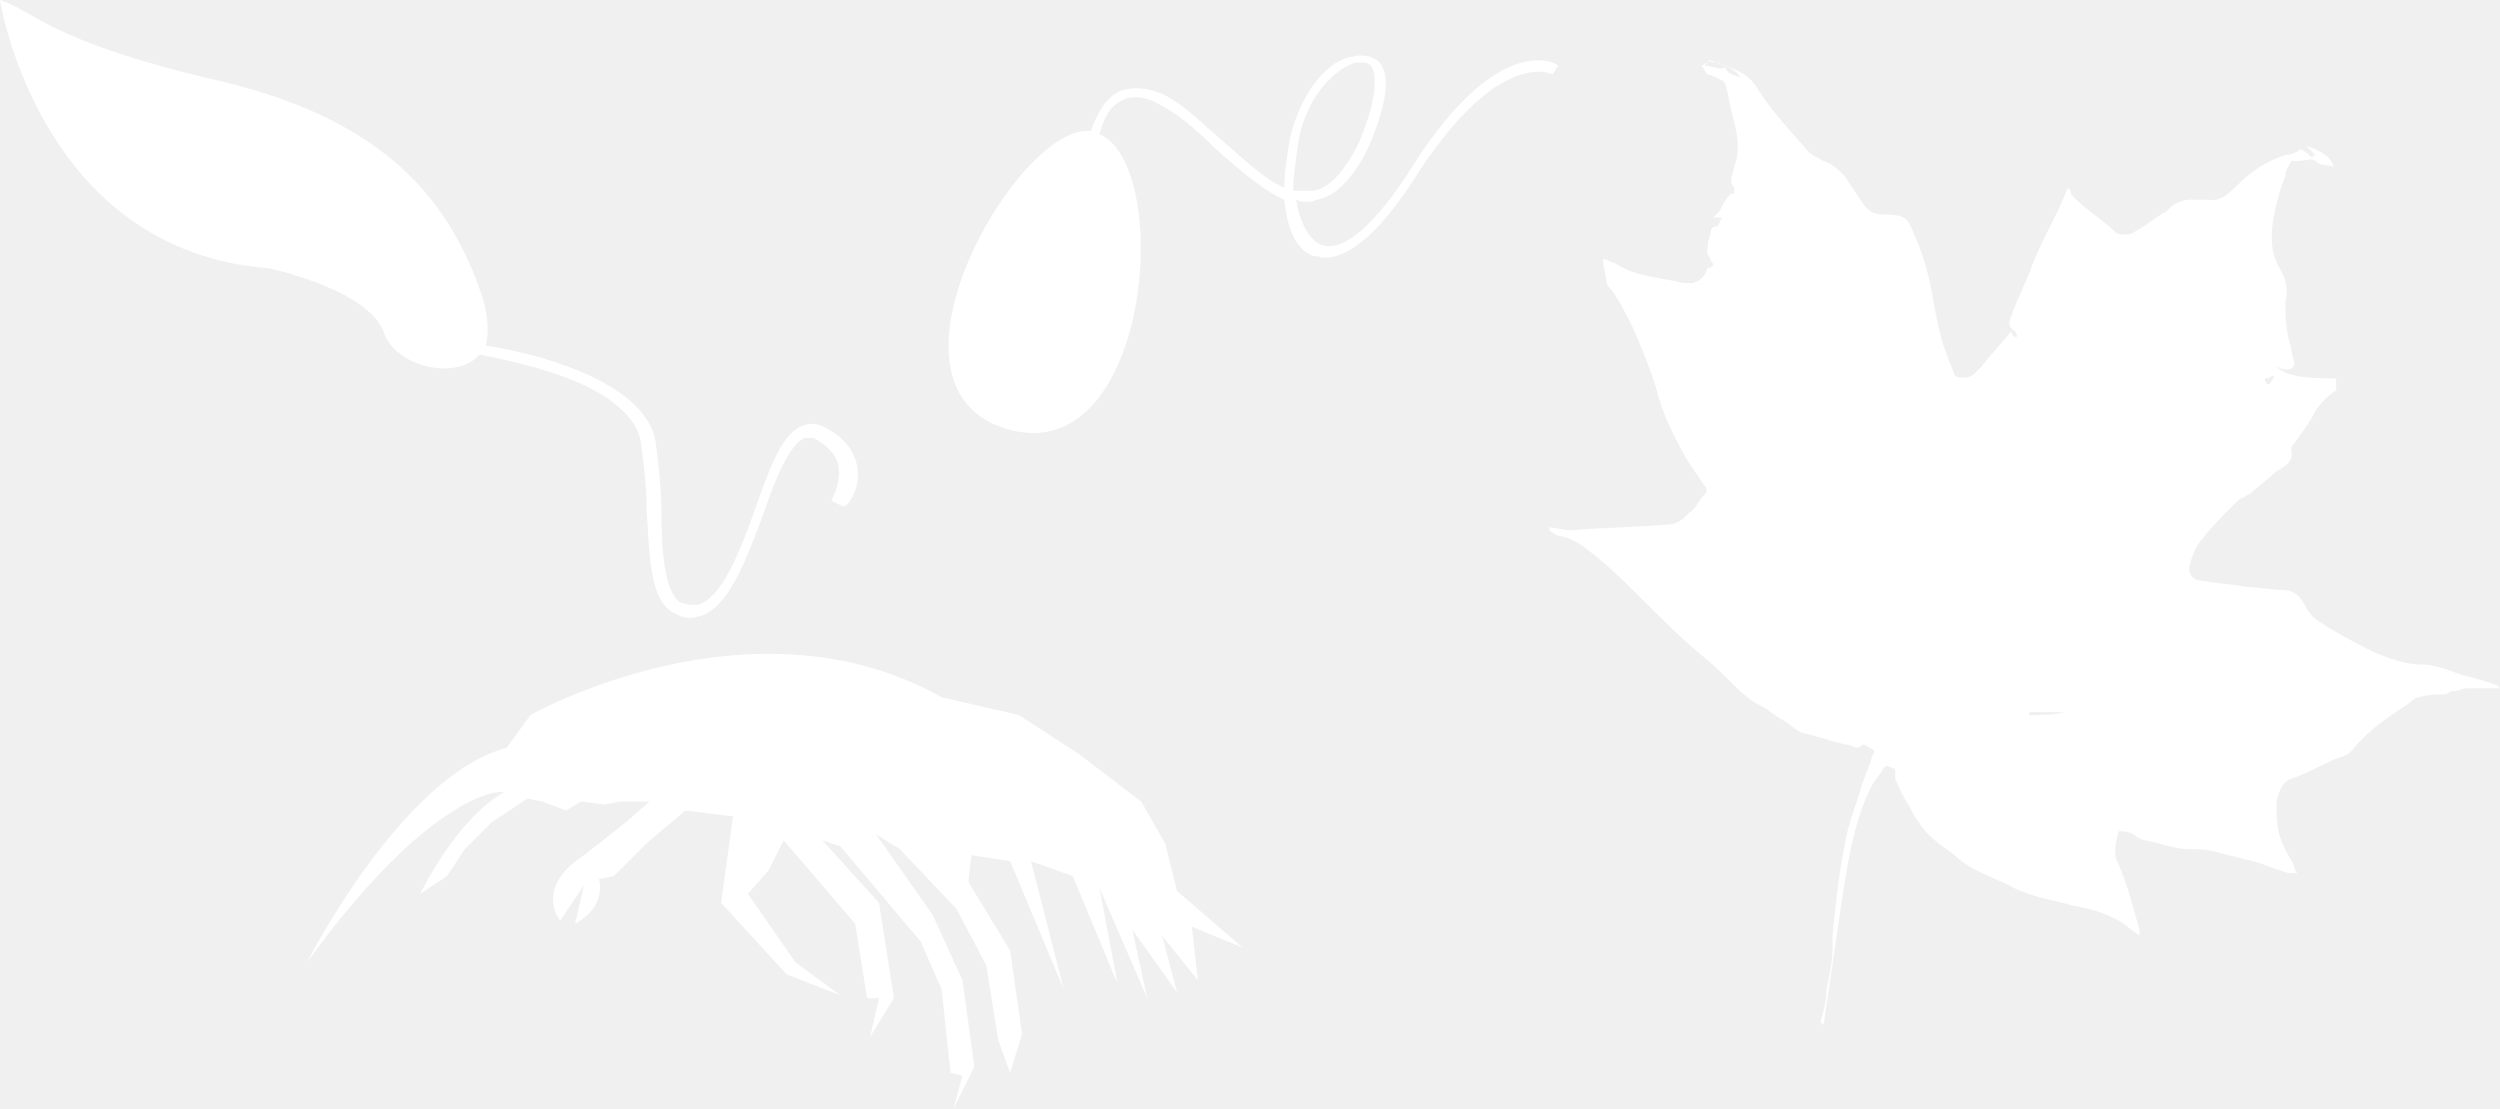
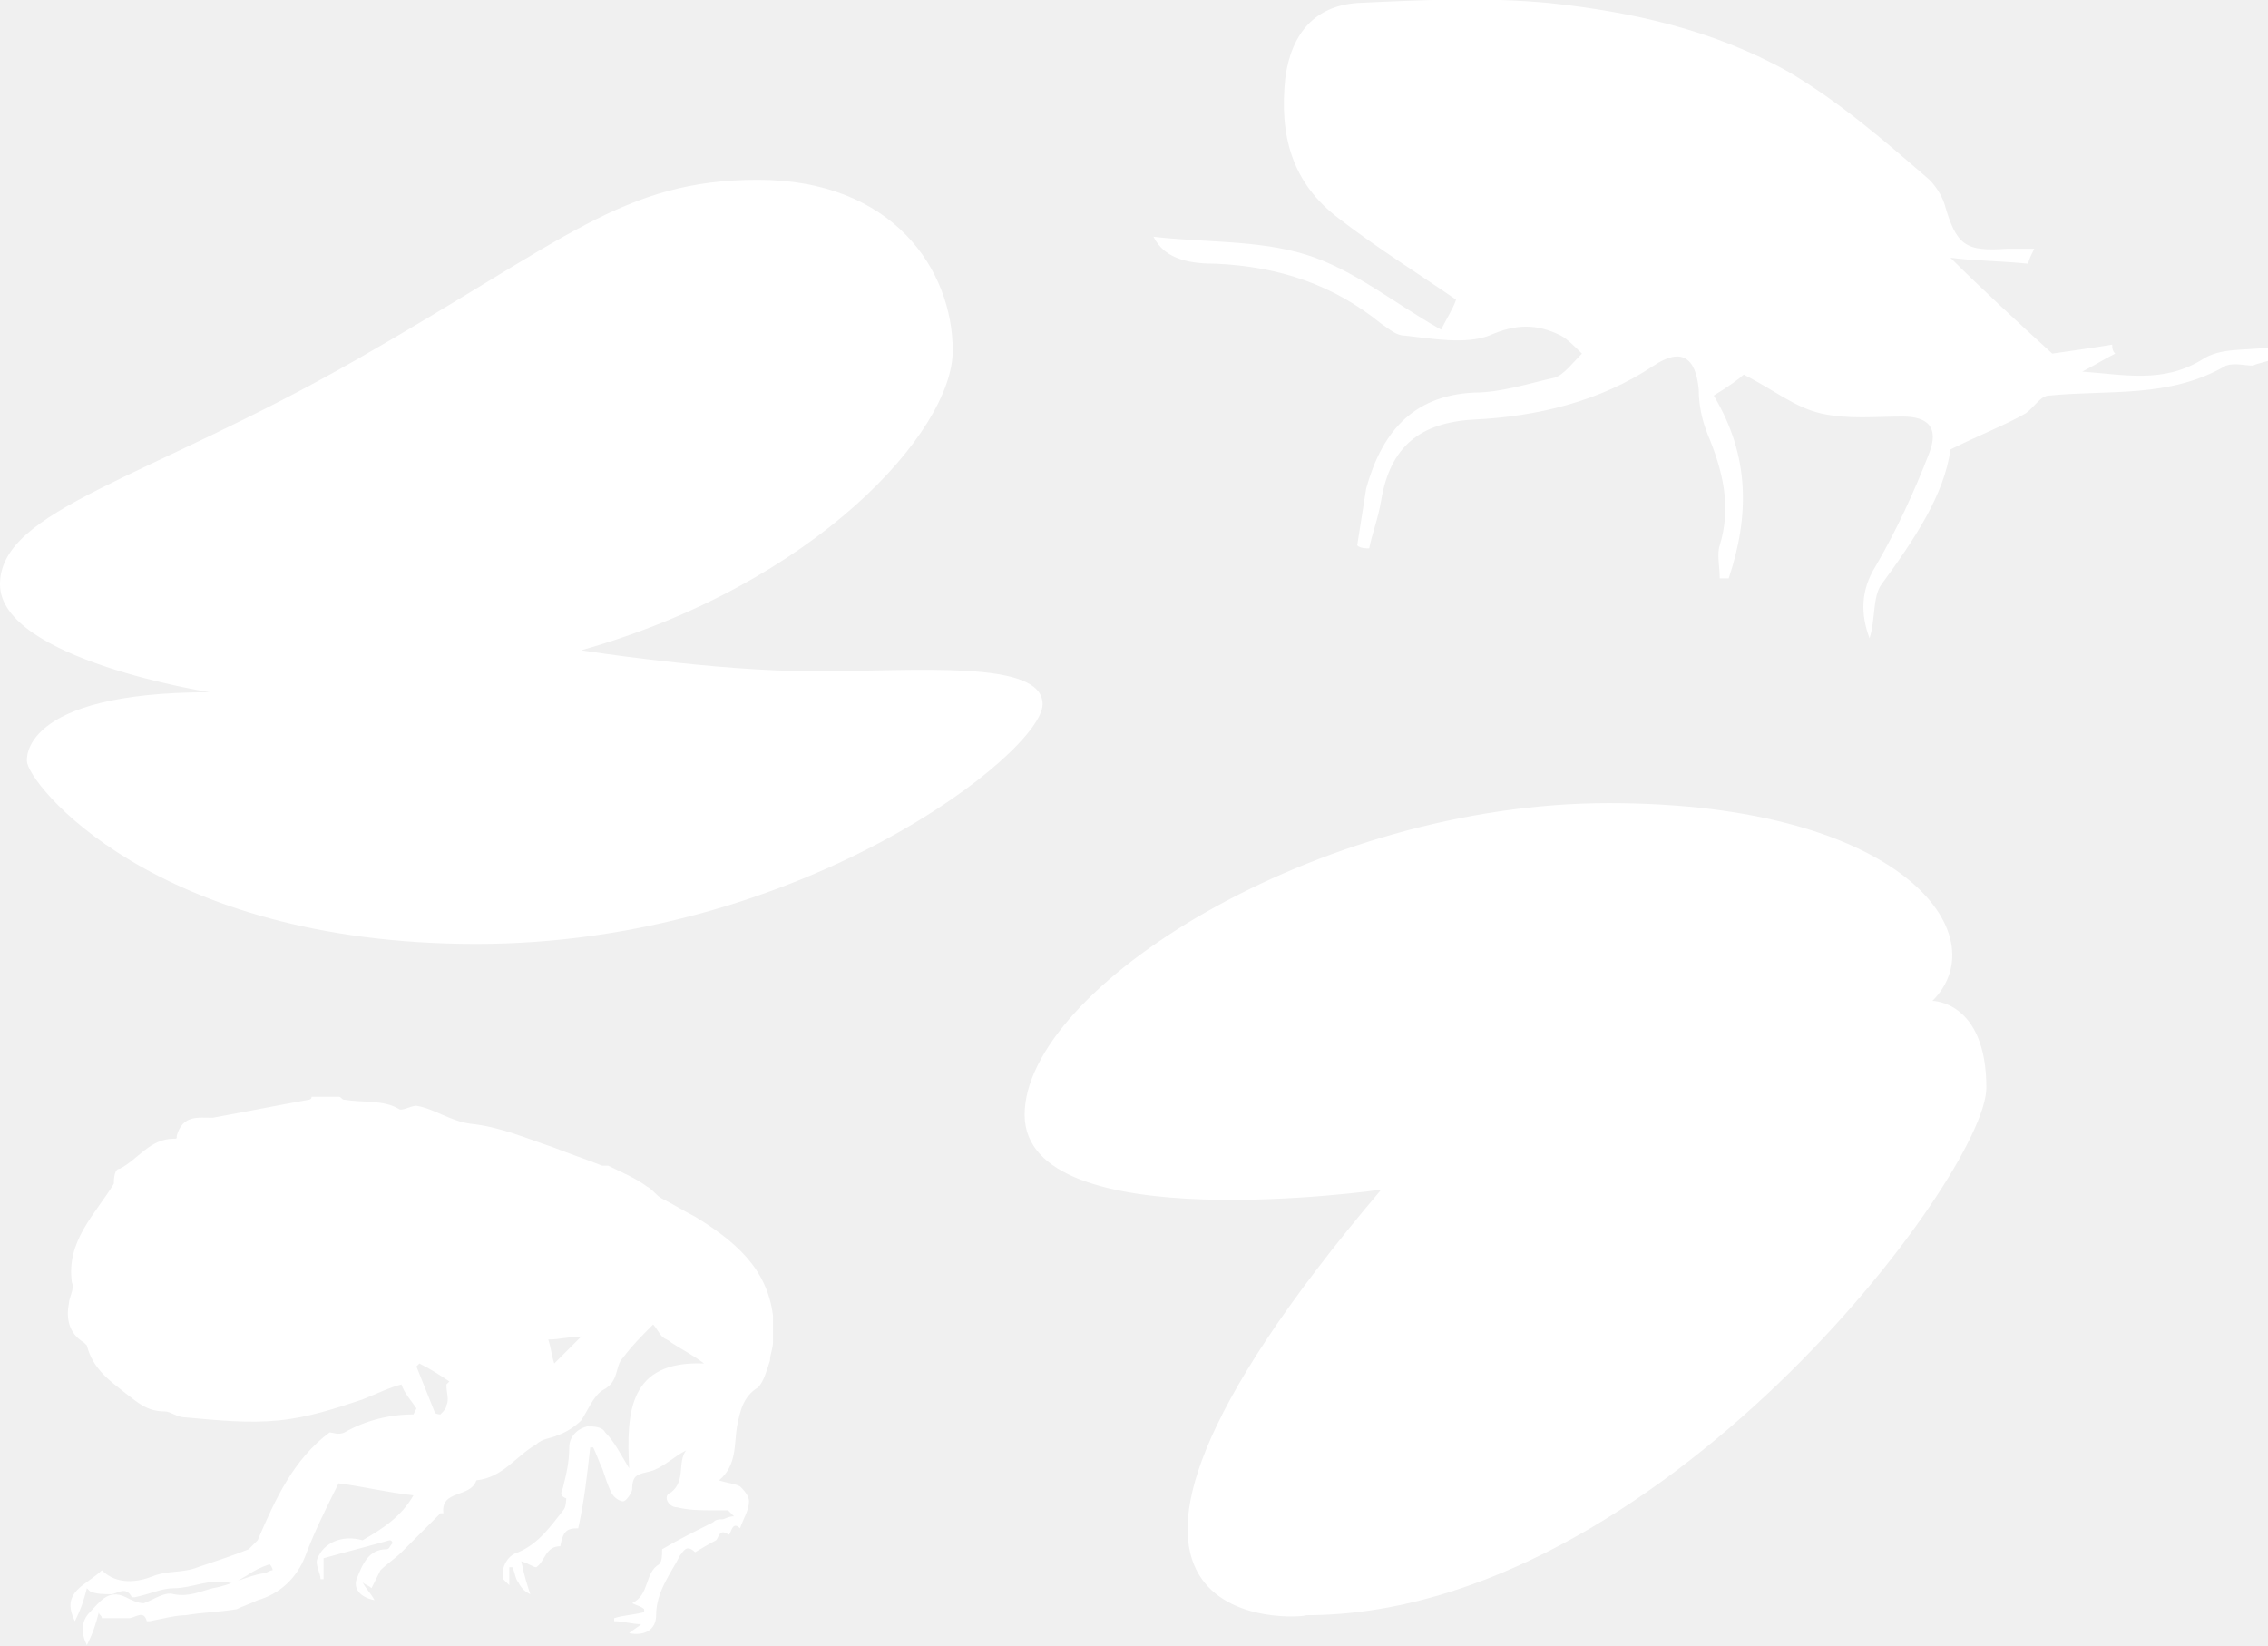
- <svg xmlns="http://www.w3.org/2000/svg" version="1.1" x="0px" y="0px" width="83.9px" height="37.2px" viewBox="0 0 83.9 37.2" enable-background="new 0 0 83.9 37.2" xml:space="preserve">
+ <svg xmlns="http://www.w3.org/2000/svg" version="1.1" x="0px" y="0px" width="75.7px" height="54.9px" viewBox="0 0 75.7 54.9" enable-background="new 0 0 75.7 54.9" xml:space="preserve">
  <defs>
</defs>
-   <path fill="#FFFFFF" d="M28.7,15.4c-0.2-0.5-0.5-0.8-1.1-1.1c-0.2-0.1-0.5-0.1-0.7,0c-0.7,0.3-1.1,1.5-1.6,2.9  c-0.5,1.4-1.1,2.9-1.9,3.1c-0.2,0-0.4,0-0.6-0.1c-0.5-0.4-0.6-1.7-0.6-3c0-0.8-0.1-1.6-0.2-2.4c-0.4-2.1-4.3-3-5.7-3.2  c0.1-0.4,0.1-0.9-0.1-1.6c-1.1-3.3-3.3-6-8.9-7.3S1.2,0.4,0,0c0,0,1.3,8.4,9,9c0,0,3.4,0.7,3.9,2.2c0.4,1.1,2.4,1.6,3.2,0.7  c0.5,0.1,1.5,0.3,2.4,0.6c1.3,0.4,2.8,1.2,3,2.3c0.1,0.7,0.2,1.5,0.2,2.3c0.1,1.5,0.1,2.9,0.8,3.4c0.3,0.2,0.6,0.3,0.9,0.2  c1-0.2,1.6-1.8,2.2-3.4c0.4-1.2,0.9-2.4,1.4-2.6c0.1,0,0.2,0,0.3,0c0.4,0.2,0.7,0.5,0.8,0.8c0.2,0.6-0.2,1.3-0.2,1.3l0.4,0.2  C28.5,17,29,16.2,28.7,15.4z" />
-   <path fill="#FFFFFF" d="M47.2,5.9C46,7.7,45,8.5,44.3,8.2c-0.4-0.2-0.7-0.8-0.8-1.5c0.2,0.1,0.5,0.1,0.7,0C44.8,6.6,45.4,6,45.9,5  c0.6-1.4,0.8-2.4,0.4-2.9c-0.2-0.2-0.5-0.3-0.9-0.2C44.6,2,43.7,3,43.3,4.6c-0.1,0.6-0.2,1.2-0.2,1.7c-0.7-0.3-1.4-1-2.1-1.6  c-0.7-0.6-1.3-1.2-1.9-1.5c-0.6-0.3-1.2-0.3-1.6-0.1c-0.5,0.3-0.7,0.8-0.9,1.3c-2.4-0.3-7.6,8.6-2.8,10c4.8,1.4,5.6-8.8,3.1-9.9  c0.1-0.4,0.3-0.9,0.7-1.1c0.3-0.2,0.8-0.2,1.3,0.1c0.6,0.3,1.2,0.8,1.9,1.5c0.8,0.7,1.6,1.4,2.3,1.7c0.1,1,0.4,1.7,1,1.9  c0,0,0.1,0,0.1,0c0.6,0.2,1.7-0.2,3.2-2.5c2.9-4.6,4.7-3.6,4.7-3.6l0.2-0.3C52.2,2.1,50.2,1,47.2,5.9z M43.6,4.6  c0.3-1.4,1.2-2.3,1.9-2.5c0.1,0,0.2,0,0.3,0c0.1,0,0.2,0.1,0.2,0.1c0.1,0.1,0.4,0.7-0.4,2.6c-0.5,1-1,1.5-1.5,1.6  c-0.2,0-0.4,0-0.7,0C43.4,5.9,43.5,5.3,43.6,4.6z" />
-   <path fill="#FFFFFF" d="M61.1,34.3c0.1-0.4,0.2-0.7,0.2-1.1c0.1-0.5,0.2-0.9,0.2-1.4c0-0.1,0-0.2,0-0.4c0.1-1,0.2-2,0.4-3  c0.1-0.7,0.4-1.4,0.6-2.1c0.1-0.3,0.2-0.5,0.3-0.8c0-0.1,0.1-0.2,0.1-0.3c-0.1-0.1-0.2-0.1-0.3-0.2c0,0-0.1,0-0.1,0  c-0.2,0.2-0.3,0-0.5,0c-0.5-0.1-1-0.3-1.5-0.4c-0.3-0.1-0.5-0.4-0.8-0.5c-0.1-0.1-0.3-0.2-0.4-0.3c-0.4-0.2-0.7-0.4-1-0.7  c-0.4-0.4-0.8-0.8-1.3-1.2c-0.6-0.5-1.2-1.1-1.8-1.7c-0.5-0.5-1-1-1.6-1.5c-0.4-0.3-0.7-0.6-1.2-0.7c-0.1,0-0.3-0.1-0.4-0.2  c0,0,0-0.1,0-0.1c0.2,0,0.5,0.1,0.7,0.1c1.1-0.1,2.2-0.1,3.3-0.2c0.3,0,0.5-0.2,0.7-0.4c0.2-0.1,0.3-0.4,0.5-0.6  c0.1-0.1,0.1-0.2,0-0.3c-0.2-0.3-0.4-0.6-0.6-0.9c-0.4-0.7-0.8-1.5-1-2.3c-0.2-0.7-0.5-1.4-0.8-2.1c-0.2-0.4-0.4-0.8-0.6-1.1  c-0.1-0.2-0.3-0.3-0.3-0.5c0-0.2-0.1-0.4-0.1-0.7c0,0,0.1,0,0.1,0c0.1,0.1,0.3,0.1,0.4,0.2c0.7,0.4,1.4,0.4,2.2,0.6  c0.1,0,0.2,0,0.3,0c0.3-0.1,0.4-0.2,0.5-0.5c0.1,0,0.2-0.1,0.2-0.1c0-0.1-0.1-0.1-0.1-0.2c0-0.1-0.1-0.1-0.1-0.2  c0-0.2,0-0.4,0.1-0.6c0-0.1,0-0.3,0.2-0.3c0.1,0,0.1-0.2,0.2-0.3c-0.1,0-0.2,0-0.3,0c0.1-0.1,0.2-0.2,0.2-0.2  c0.1-0.2,0.2-0.4,0.3-0.5c0,0,0.1-0.1,0.1-0.1c0,0,0.1,0,0.1,0c0-0.1,0-0.2,0-0.2c-0.1-0.1-0.1-0.2-0.1-0.3c0-0.1,0.1-0.3,0.1-0.4  c0-0.1,0.1-0.2,0.1-0.4c0.1-0.7-0.2-1.3-0.3-2c0-0.1-0.1-0.3-0.1-0.4c0,0-0.1-0.1-0.1-0.1c-0.2-0.1-0.4-0.2-0.5-0.2  c-0.1-0.1-0.1-0.2-0.2-0.3c0.1,0,0.1-0.1,0.2-0.1c0,0-0.1,0.1-0.1,0.1c0.2,0,0.4,0.1,0.6,0.1c0,0,0.1,0,0.1-0.1  c0,0.3,0.3,0.3,0.5,0.4c-0.1-0.2-0.3-0.3-0.5-0.4c-0.1,0-0.2-0.1-0.2-0.1c-0.1,0-0.3,0-0.4-0.1C58.3,2.3,58.7,2.5,59,3  c0.5,0.8,1.1,1.4,1.7,2.1c0.1,0.1,0.3,0.2,0.5,0.3c0.3,0.1,0.5,0.3,0.7,0.5c0.2,0.3,0.4,0.6,0.6,0.9c0.2,0.3,0.4,0.4,0.7,0.4  c0.8,0,0.8,0.1,1.1,0.8c0.3,0.7,0.5,1.5,0.6,2.2c0.1,0.5,0.2,1.1,0.4,1.6c0.1,0.3,0.2,0.5,0.3,0.8c0.1,0.1,0.4,0.1,0.6,0  c0.1-0.1,0.2-0.2,0.3-0.3c0.3-0.4,0.7-0.8,1-1.2c0,0.1,0,0.1,0.1,0.2c0,0,0,0,0.1,0c0-0.1-0.1-0.2-0.1-0.2c-0.2-0.1-0.2-0.3-0.1-0.5  c0.2-0.6,0.5-1.1,0.7-1.7c0.2-0.5,0.4-0.9,0.6-1.3c0.2-0.4,0.4-0.8,0.6-1.3c0.1,0.1,0.1,0.1,0.1,0.2C69.9,7,70.5,7.3,71,7.8  c0.1,0.1,0.5,0.1,0.6,0c0.4-0.2,0.7-0.5,1.1-0.7c0,0,0.1-0.1,0.1-0.1c0.2-0.2,0.5-0.3,0.7-0.3c0.2,0,0.3,0,0.5,0  c0.5,0.1,0.8-0.2,1.1-0.5c0.5-0.5,1-0.8,1.6-1c0.2,0,0.4-0.1,0.5-0.2c0.2,0.1,0.3,0.2,0.4,0.3c0,0,0-0.1,0.1-0.1  c-0.1-0.1-0.2-0.2-0.3-0.3c0.4,0.1,0.9,0.4,0.9,0.7c-0.2-0.1-0.4,0-0.6-0.2c-0.1-0.1-0.4,0-0.5,0c-0.1,0-0.2,0-0.3,0  c-0.1,0.2-0.2,0.3-0.2,0.5c-0.2,0.5-0.3,0.9-0.4,1.4c-0.1,0.6-0.1,1.2,0.2,1.7c0.2,0.3,0.3,0.7,0.2,1.1c0,0.5,0,1,0.2,1.6  c0,0.2,0.1,0.4,0.1,0.5c0,0.1-0.1,0.2-0.2,0.2c-0.1,0-0.2,0-0.4-0.1c0.3,0.3,0.8,0.4,2,0.4c0,0,0,0.1,0,0.1c0,0.1,0,0.2,0,0.3  c-0.3,0.2-0.5,0.4-0.7,0.7c-0.2,0.4-0.5,0.8-0.8,1.2c0,0,0,0.1,0,0.1c0.1,0.5-0.4,0.6-0.6,0.8c-0.2,0.2-0.5,0.4-0.7,0.6  c-0.1,0.1-0.2,0.1-0.3,0.2c-0.1,0-0.2,0.1-0.3,0.2c-0.4,0.4-0.8,0.8-1.1,1.2c-0.2,0.2-0.3,0.5-0.4,0.8c-0.1,0.4,0.1,0.6,0.5,0.6  c0.5,0.1,0.9,0.1,1.4,0.2c0.4,0,0.8,0.1,1.2,0.1c0.4,0,0.6,0.2,0.8,0.6c0.1,0.2,0.3,0.4,0.5,0.5c0.6,0.4,1.2,0.7,1.8,1  c0.5,0.2,1,0.4,1.6,0.4c0.3,0,0.6,0.1,0.9,0.2c0.5,0.2,1.1,0.3,1.6,0.5c0,0,0,0,0.1,0.1c-0.4,0-0.8,0-1.1,0l0,0  c-0.2,0-0.3,0.1-0.5,0.1c-0.1,0-0.2,0.1-0.2,0.1c-0.3,0-0.6,0-0.9,0.1c-0.2,0-0.3,0.2-0.5,0.3c-0.6,0.4-1.2,0.8-1.7,1.4  c-0.2,0.3-0.5,0.3-0.7,0.4c-0.4,0.2-0.8,0.4-1.3,0.6c-0.4,0.1-0.5,0.4-0.6,0.8c0,0.5,0,1,0.2,1.4c0.1,0.3,0.3,0.5,0.4,0.8  c0,0,0,0.1,0.1,0.2c-0.1,0-0.2,0-0.3,0c-0.4-0.1-0.8-0.3-1.2-0.4c-0.4-0.1-0.8-0.2-1.2-0.3c-0.3-0.1-0.6-0.1-0.9-0.1  c-0.5,0-1-0.2-1.5-0.3c-0.1,0-0.3-0.1-0.4-0.2c-0.2-0.1-0.3-0.1-0.5-0.1c-0.1,0.4-0.2,0.8,0,1.1c0.3,0.7,0.5,1.5,0.7,2.2  c0,0.1,0,0.1,0,0.2c-0.1-0.1-0.3-0.2-0.4-0.3c-0.5-0.4-1.2-0.6-1.8-0.7c-0.7-0.2-1.5-0.3-2.2-0.7c-0.6-0.3-1.3-0.5-1.8-1  c-0.4-0.3-0.9-0.6-1.2-1.1c-0.1-0.1-0.2-0.3-0.3-0.5c-0.2-0.3-0.4-0.7-0.5-1c0,0,0-0.1,0-0.2c0,0,0-0.1,0-0.1c-0.1,0-0.3-0.2-0.4,0  c-0.1,0.2-0.3,0.4-0.4,0.6c-0.6,1.2-0.8,2.6-1,3.9c-0.2,1.4-0.4,2.7-0.6,4.1C61.2,34.4,61.2,34.4,61.1,34.3z M69.3,23.9  C69.2,23.9,69.2,23.9,69.3,23.9c-0.4,0-0.8,0-1.2,0c0,0,0,0.1,0,0.1C68.5,24,68.9,24,69.3,23.9z M76,12.7  C75.9,12.7,75.9,12.7,76,12.7c0,0.1,0.1,0.2,0.1,0.2c0.1,0,0.1-0.1,0.2-0.2c0,0,0,0,0-0.1C76.1,12.7,76.1,12.7,76,12.7z" />
-   <path fill="#FFFFFF" d="M10.3,32.3c0,0,3.2-6.3,6.7-7.2l0.8-1.1c0,0,7.4-4.2,13.8-0.6l2.6,0.6l2,1.3l2.1,1.6l0.8,1.4l0.4,1.6  l2.2,1.9L40,31.1l0.2,1.8L39,31.4l0.5,1.9L38,31.2l0.5,2.3l-1.6-3.7l0.6,3.2L36,29.4l-1.4-0.5l1.1,4.3l-1.8-4.3l-1.3-0.2l-0.1,0.9  l1.4,2.3l0.4,2.8L33.9,36l-0.4-1.1l-0.4-2.5l-1-1.9l-1.9-2l-0.8-0.5l1.9,2.7l1,2.2l0.4,2.9L32,37.2l0.3-1.1L31.9,36l-0.3-2.8  l-0.7-1.6l-2.7-3.2l-0.6-0.2l1.9,2.1l0.5,3.2l-0.8,1.3l0.3-1.3l-0.4,0l-0.4-2.5l-2.4-2.8l-0.5,1l-0.7,0.8l1.6,2.3l1.5,1.1l-1.8-0.7  l-2.2-2.4l0.4-2.9l-1.6-0.2l-1.3,1.1l-1.1,1.1l-0.5,0.1c0,0,0.3,0.9-0.8,1.5l0.3-1.3l-0.8,1.2c0,0-0.9-1.1,0.8-2.2l1.4-1.1l0.8-0.7  l-1,0L20.3,27l-0.8-0.1L19,27.2l-0.8-0.3l-0.5-0.1l-1.2,0.8l-0.9,0.9L15,29.4l-0.9,0.6c0,0,1.2-2.5,2.8-3.4  C16.9,26.5,14.5,26.5,10.3,32.3z" />
+   <path fill="#FFFFFF" d="M46.1,39.7c0,0-11.9,1.7-11.9-2.5s9.7-10.4,19.5-10.4s13,4.4,10.8,6.6c0,0,1.8,0,1.8,2.9  c0,2.9-11,17.6-22.7,17.6C43.6,54,33.2,54.9,46.1,39.7z" />
+   <path fill="#FFFFFF" d="M25.8,43.9c0,0.3,0,0.6,0,0.9c0,0.2-0.1,0.4-0.1,0.6c-0.1,0.3-0.2,0.7-0.4,0.9c-0.5,0.3-0.6,0.8-0.7,1.3  c-0.1,0.6,0,1.3-0.6,1.8c0.3,0.1,0.5,0.1,0.7,0.2c0.1,0.1,0.3,0.3,0.3,0.5c0,0.3-0.2,0.6-0.3,0.9c-0.3-0.3-0.3,0.3-0.4,0.2  c-0.3-0.2-0.3,0.1-0.4,0.2c-0.2,0.1-0.7,0.4-0.7,0.4c-0.3-0.3-0.4,0-0.5,0.1c-0.3,0.6-0.8,1.2-0.8,2c0,0.5-0.4,0.7-0.9,0.6  c0.1-0.1,0.3-0.2,0.4-0.3c-0.3,0-0.6-0.1-0.9-0.1c0,0,0-0.1,0-0.1c0.3-0.1,0.6-0.1,1-0.2c0,0,0-0.1,0-0.1c-0.1-0.1-0.2-0.1-0.4-0.2  c0.6-0.3,0.4-1,0.9-1.3c0.1-0.1,0.1-0.3,0.1-0.5c0.5-0.3,1.1-0.6,1.7-0.9c0.1-0.1,0.2-0.1,0.3-0.1c0.1,0,0.2-0.1,0.4-0.1  c-0.1-0.1-0.1-0.1-0.2-0.2c-0.2,0-0.3,0-0.5,0c-0.4,0-0.8,0-1.2-0.1c-0.3,0-0.5-0.4-0.2-0.5c0.5-0.4,0.2-1,0.5-1.4  c-0.4,0.2-0.8,0.6-1.2,0.7c-0.4,0.1-0.6,0.1-0.6,0.6c0,0.1-0.2,0.4-0.3,0.4c-0.1,0-0.3-0.1-0.4-0.3c-0.1-0.2-0.2-0.5-0.3-0.8  c-0.1-0.2-0.2-0.5-0.3-0.7c0,0-0.1,0-0.1,0c-0.1,0.9-0.2,1.8-0.4,2.7c-0.4,0-0.5,0.1-0.6,0.6c-0.5,0-0.5,0.5-0.8,0.7  c-0.1,0-0.2-0.1-0.5-0.2c0.1,0.5,0.2,0.8,0.3,1.1c-0.2-0.1-0.3-0.2-0.4-0.4c-0.1-0.1-0.1-0.3-0.2-0.5c0,0-0.1,0-0.1,0  c0,0.2,0,0.4,0,0.6c-0.1-0.1-0.1-0.1-0.2-0.2c-0.1-0.3,0.1-0.8,0.5-0.9c0.7-0.3,1.1-0.9,1.5-1.4c0.1-0.1,0.1-0.4,0.1-0.4  c-0.3-0.1-0.1-0.3-0.1-0.4c0.1-0.4,0.2-0.8,0.2-1.3c0-0.3,0.2-0.6,0.6-0.7c0.2,0,0.5,0,0.6,0.2c0.3,0.3,0.5,0.7,0.8,1.2  c-0.1-1.9,0-3.6,2.5-3.5c-0.4-0.3-0.8-0.5-1.1-0.7c-0.1-0.1-0.2-0.1-0.3-0.2c-0.1-0.1-0.2-0.3-0.3-0.4c-0.4,0.4-0.7,0.7-1,1.1  c-0.3,0.3-0.1,0.8-0.7,1.1c-0.3,0.2-0.5,0.7-0.7,1c-0.2,0.2-0.5,0.4-0.8,0.5c-0.2,0.1-0.5,0.1-0.7,0.3c-0.7,0.4-1.1,1.1-2,1.2  c-0.2,0.6-1.2,0.3-1.1,1.1c0,0-0.1,0-0.1,0c-0.2,0.2-0.5,0.5-0.7,0.7c-0.2,0.2-0.4,0.4-0.6,0.6c-0.2,0.2-0.5,0.4-0.7,0.6  c-0.1,0.2-0.2,0.4-0.3,0.6c-0.1-0.1-0.2-0.1-0.3-0.2c0.1,0.2,0.3,0.4,0.4,0.6c-0.5-0.1-0.7-0.4-0.6-0.7c0.2-0.5,0.4-1,1-1  c0.1,0,0.1-0.1,0.2-0.2c0,0,0-0.1-0.1-0.1c-0.7,0.2-1.5,0.4-2.2,0.6c0,0.2,0,0.4,0,0.7c0,0-0.1,0-0.1,0c0-0.2-0.2-0.5-0.1-0.7  c0.2-0.5,0.8-0.8,1.5-0.6c0.7-0.4,1.3-0.8,1.7-1.5c-0.9-0.1-1.7-0.3-2.5-0.4c-0.4,0.8-0.8,1.6-1.1,2.4c-0.3,0.8-0.9,1.3-1.6,1.5  c-0.2,0.1-0.5,0.2-0.7,0.3c-0.6,0.1-1.1,0.1-1.7,0.2C5.9,53.9,5.5,54,5,54.1c0,0-0.1,0-0.1,0C4.8,53.7,4.5,54,4.3,54  c-0.3,0-0.6,0-0.9,0c0-0.1-0.1-0.1-0.1-0.2c-0.1,0.4-0.2,0.7-0.4,1.1c-0.2-0.4-0.2-0.8,0.1-1.1c0.3-0.3,0.6-0.8,1.2-0.5  c0.2,0.1,0.4,0.2,0.6,0.2c0.3-0.1,0.7-0.4,1-0.3c0.5,0.1,0.9-0.1,1.3-0.2c0.6-0.1,1.1-0.4,1.7-0.5c0.1,0,0.2-0.1,0.3-0.1  C9.1,52.3,9,52.2,9,52.2c-0.3,0.1-0.5,0.2-0.8,0.4c-0.2,0.1-0.4,0.3-0.6,0.2C6.9,52.7,6.4,53,5.8,53c-0.4,0-0.8,0.2-1.3,0.3  c0,0-0.1,0-0.1,0c-0.2-0.4-0.5-0.1-0.7-0.1c-0.2,0-0.5,0-0.7-0.1c0,0-0.1-0.1-0.1-0.1c-0.1,0.4-0.2,0.7-0.4,1.1  c-0.5-1,0.4-1.2,0.9-1.7c0.5,0.5,1.2,0.4,1.7,0.2c0.5-0.2,1-0.1,1.5-0.3c0.6-0.2,1.2-0.4,1.7-0.6c0.1-0.1,0.2-0.2,0.3-0.3  c0.6-1.4,1.2-2.7,2.4-3.6c0.1,0,0.3,0.1,0.5,0c0.7-0.4,1.5-0.6,2.3-0.6c0,0,0.1-0.2,0.1-0.2c-0.2-0.3-0.4-0.5-0.5-0.8  c-0.4,0.1-0.8,0.3-1.3,0.5c-0.9,0.3-1.8,0.6-2.8,0.7c-1,0.1-2,0-3.1-0.1c-0.3,0-0.5-0.2-0.7-0.2c-0.6,0-0.9-0.3-1.3-0.6  c-0.5-0.4-1.1-0.8-1.3-1.6c0,0-0.1-0.1-0.1-0.1c-0.5-0.3-0.6-0.8-0.5-1.3c0-0.2,0.2-0.5,0.1-0.7c-0.2-1.4,0.8-2.3,1.4-3.3  C3.8,39.1,3.9,39,4,39c0.6-0.3,1-1,1.8-1c0.1,0,0.1,0,0.1-0.1c0.2-0.7,0.7-0.6,1.2-0.6c1.1-0.2,2.1-0.4,3.2-0.6c0,0,0.1,0,0.1-0.1  c0.3,0,0.6,0,0.9,0c0.1,0,0.1,0.1,0.2,0.1c0.6,0.1,1.3,0,1.8,0.3c0.1,0.1,0.4-0.1,0.6-0.1c0.6,0.1,1.1,0.5,1.8,0.6  c1,0.1,1.9,0.5,2.8,0.8c0.5,0.2,1.1,0.4,1.6,0.6c0.1,0,0.1,0,0.2,0c0.4,0.2,0.9,0.4,1.3,0.7c0.2,0.1,0.3,0.3,0.5,0.4  c0.4,0.2,0.7,0.4,1.1,0.6C24.5,41.4,25.6,42.3,25.8,43.9z M14.9,46.2c0,0,0.1-0.1,0.1-0.1c-0.3-0.2-0.6-0.4-1-0.6  c0,0-0.1,0.1-0.1,0.1c0.2,0.5,0.4,1,0.6,1.5c0,0.1,0.2,0.1,0.2,0.1c0.1-0.1,0.2-0.2,0.2-0.3C15,46.7,14.9,46.5,14.9,46.2z   M19.4,44.6c-0.4,0-0.7,0.1-1.1,0.1c0.1,0.3,0.1,0.5,0.2,0.8C18.8,45.2,19.1,44.9,19.4,44.6z" />
+   <path fill="#FFFFFF" d="M7,23.1c0,0-7-1.1-7-3.6S4.9,16,11.9,12s8.9-6,13.4-6s6.5,3,6.5,5.7s-4.6,7.8-12.4,10c0,0,4.4,0.7,7.8,0.7  s7.6-0.4,7.6,1.1c0,1.6-8.1,8-18.9,8s-15-5.4-15-6.1C0.9,25.4,0.6,23.1,7,23.1z" />
+   <path fill="#FFFFFF" d="M67.7,8.8c-1-0.1-1.9-0.1-2.6-0.2c1,1,2.3,2.2,3.4,3.2c0.7-0.1,1.4-0.2,2-0.3c0,0.1,0,0.2,0.1,0.3  c-0.4,0.2-0.7,0.4-1.1,0.6c1.4,0.1,2.7,0.4,4-0.4c0.6-0.4,1.4-0.3,2.2-0.4c0,0.1,0.1,0.3,0.1,0.4c-0.2,0.1-0.4,0.1-0.6,0.2  c-0.3,0-0.6-0.1-0.9,0c-1.9,1.1-3.9,0.8-5.9,1c-0.3,0-0.5,0.4-0.8,0.6c-0.7,0.4-1.5,0.7-2.5,1.2c-0.2,1.5-1.2,3-2.3,4.5  c-0.3,0.4-0.2,1.2-0.4,1.8c-0.3-0.8-0.3-1.6,0.2-2.4c0.7-1.2,1.3-2.5,1.8-3.8c0.3-0.8,0-1.2-0.9-1.2c-0.9,0-1.8,0.1-2.7-0.1  c-0.9-0.2-1.6-0.8-2.6-1.3c-0.1,0.1-0.5,0.4-1,0.7c1.2,2,1.2,4,0.5,6.1c-0.1,0-0.2,0-0.3,0c0-0.4-0.1-0.8,0-1.1  c0.4-1.3,0.1-2.5-0.4-3.7c-0.2-0.5-0.3-1-0.3-1.5c-0.1-1.1-0.6-1.4-1.5-0.8c-1.8,1.2-3.9,1.7-6,1.8c-1.8,0.1-2.8,0.9-3.1,2.7  c-0.1,0.6-0.3,1.1-0.4,1.6c-0.1,0-0.3,0-0.4-0.1c0.1-0.6,0.2-1.3,0.3-1.9c0.5-1.8,1.5-3.1,3.6-3.2c0.9,0,1.8-0.3,2.7-0.5  c0.3-0.1,0.6-0.5,0.9-0.8c-0.2-0.2-0.5-0.5-0.7-0.6c-0.8-0.4-1.5-0.4-2.4,0c-0.8,0.3-1.9,0.1-2.8,0c-0.3,0-0.5-0.2-0.8-0.4  c-1.6-1.3-3.4-1.9-5.5-2c-0.8,0-1.7-0.1-2.1-0.9c1.7,0.2,3.5,0.1,5.1,0.6c1.6,0.5,2.9,1.6,4.5,2.5c0.2-0.4,0.4-0.7,0.5-1  c-1.3-0.9-2.6-1.7-3.9-2.7c-1.6-1.2-2-2.8-1.8-4.7c0.2-1.5,1-2.4,2.4-2.5c2.1-0.1,4.3-0.2,6.4,0c2.8,0.3,5.5,0.9,8,2.3  c1.7,1,3.2,2.3,4.7,3.6c0.2,0.2,0.4,0.5,0.5,0.8c0.4,1.4,0.7,1.6,2.1,1.5c0.3,0,0.6,0,0.9,0C67.8,8.5,67.7,8.7,67.7,8.8z" />
</svg>
